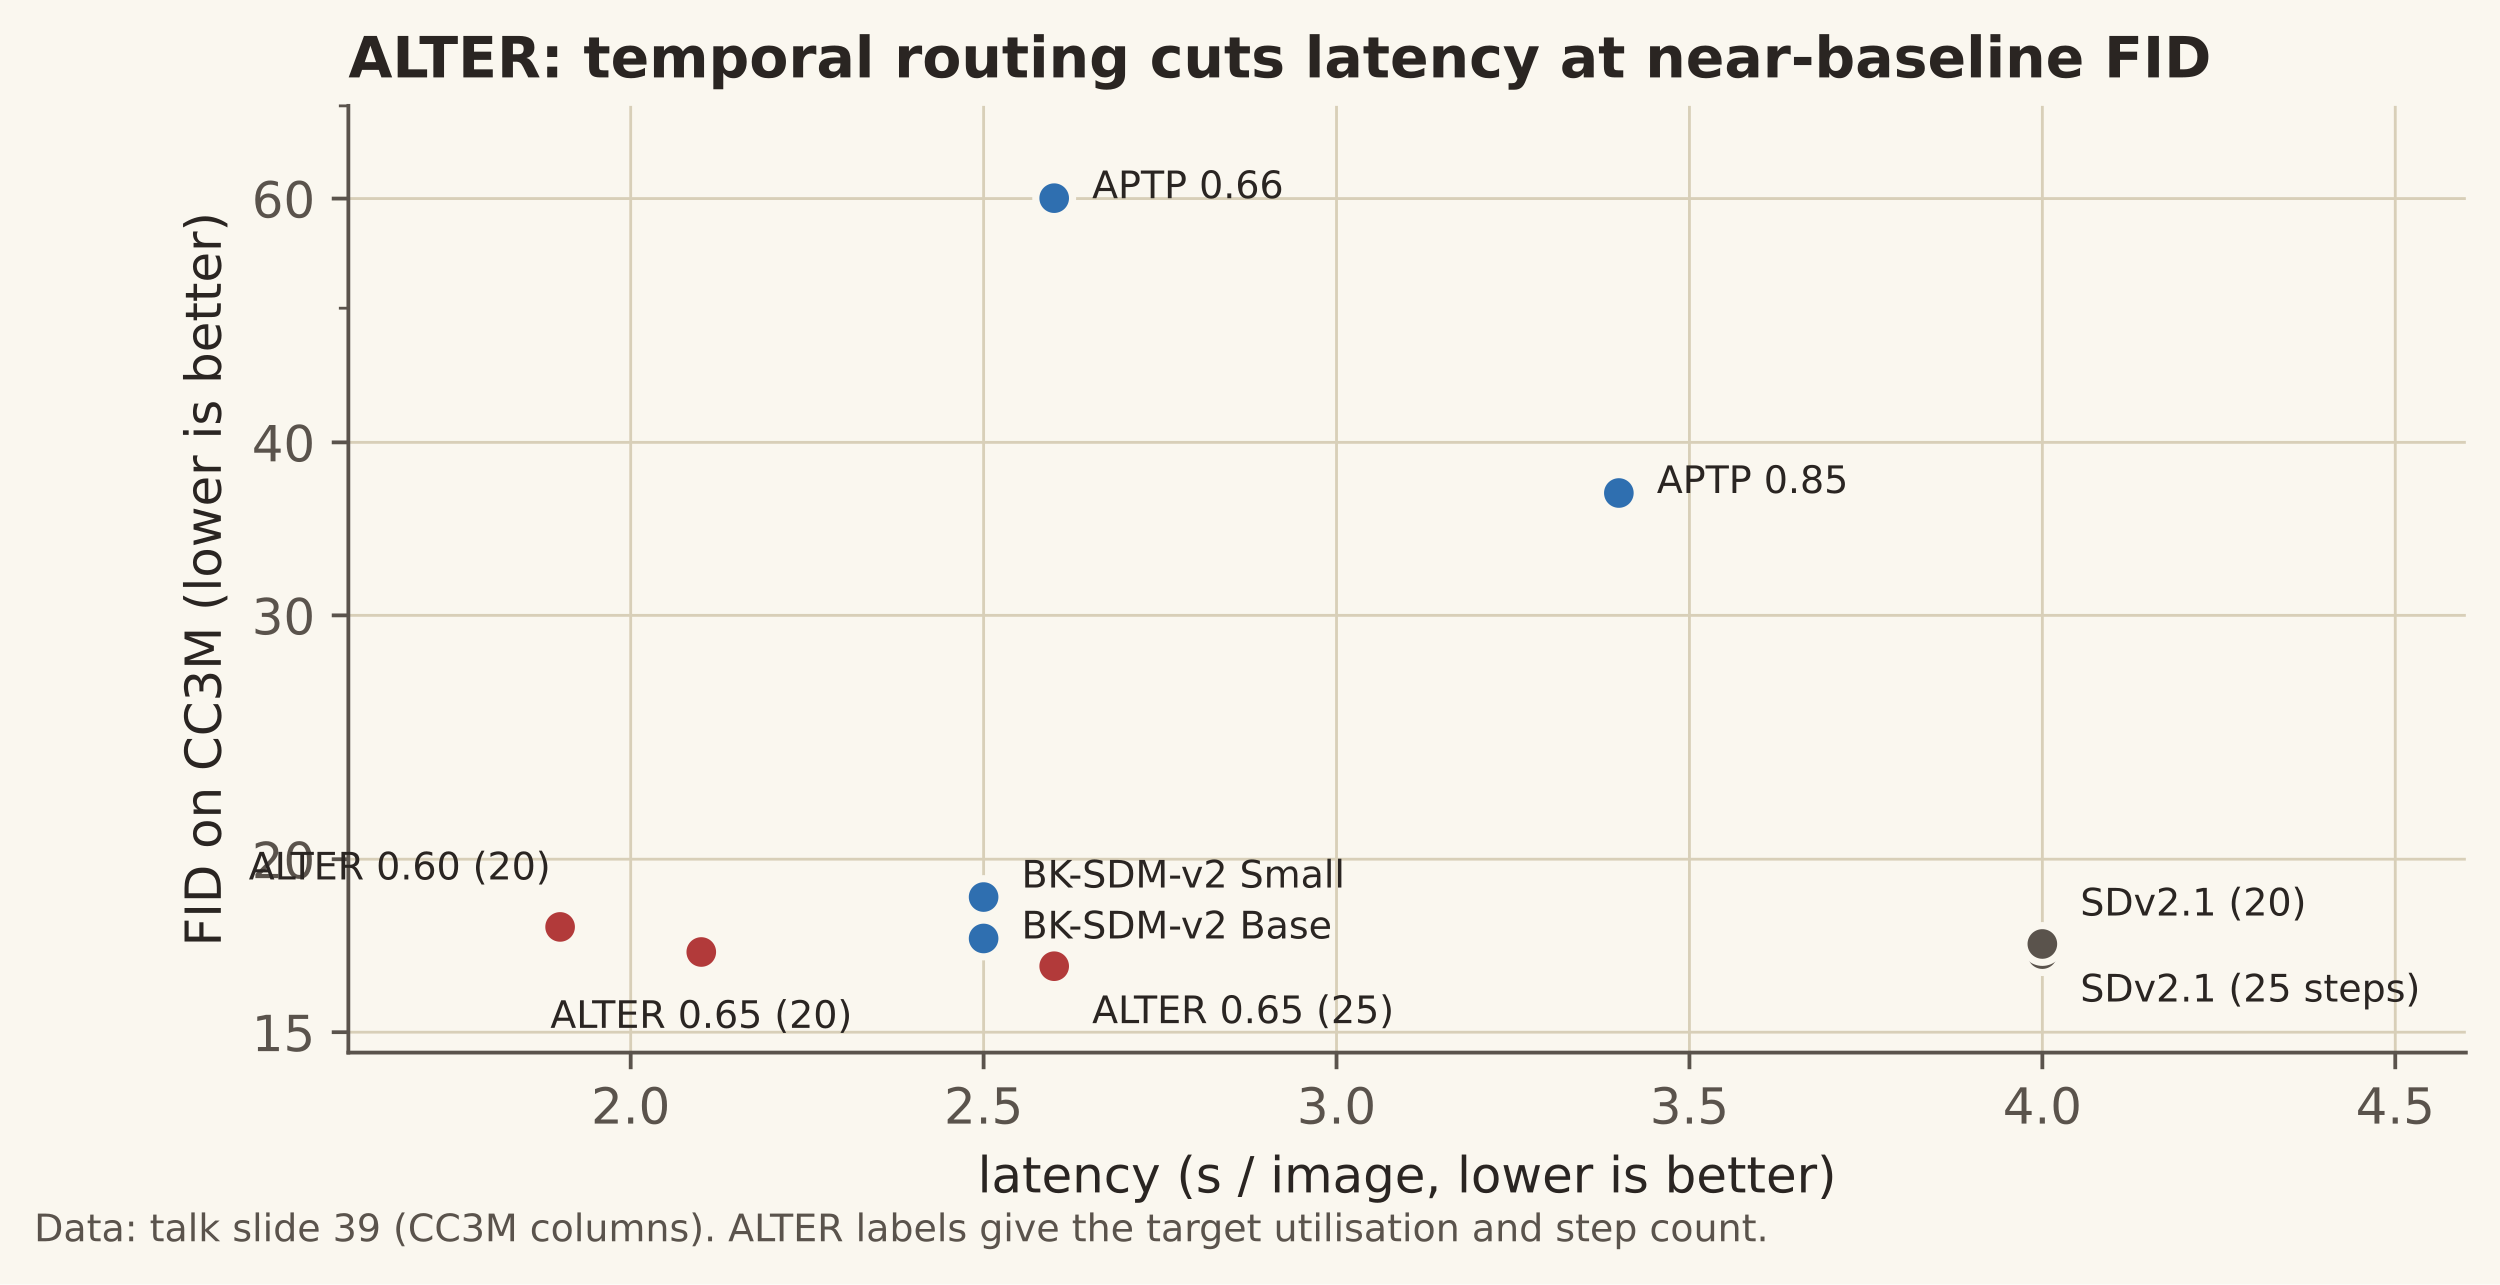
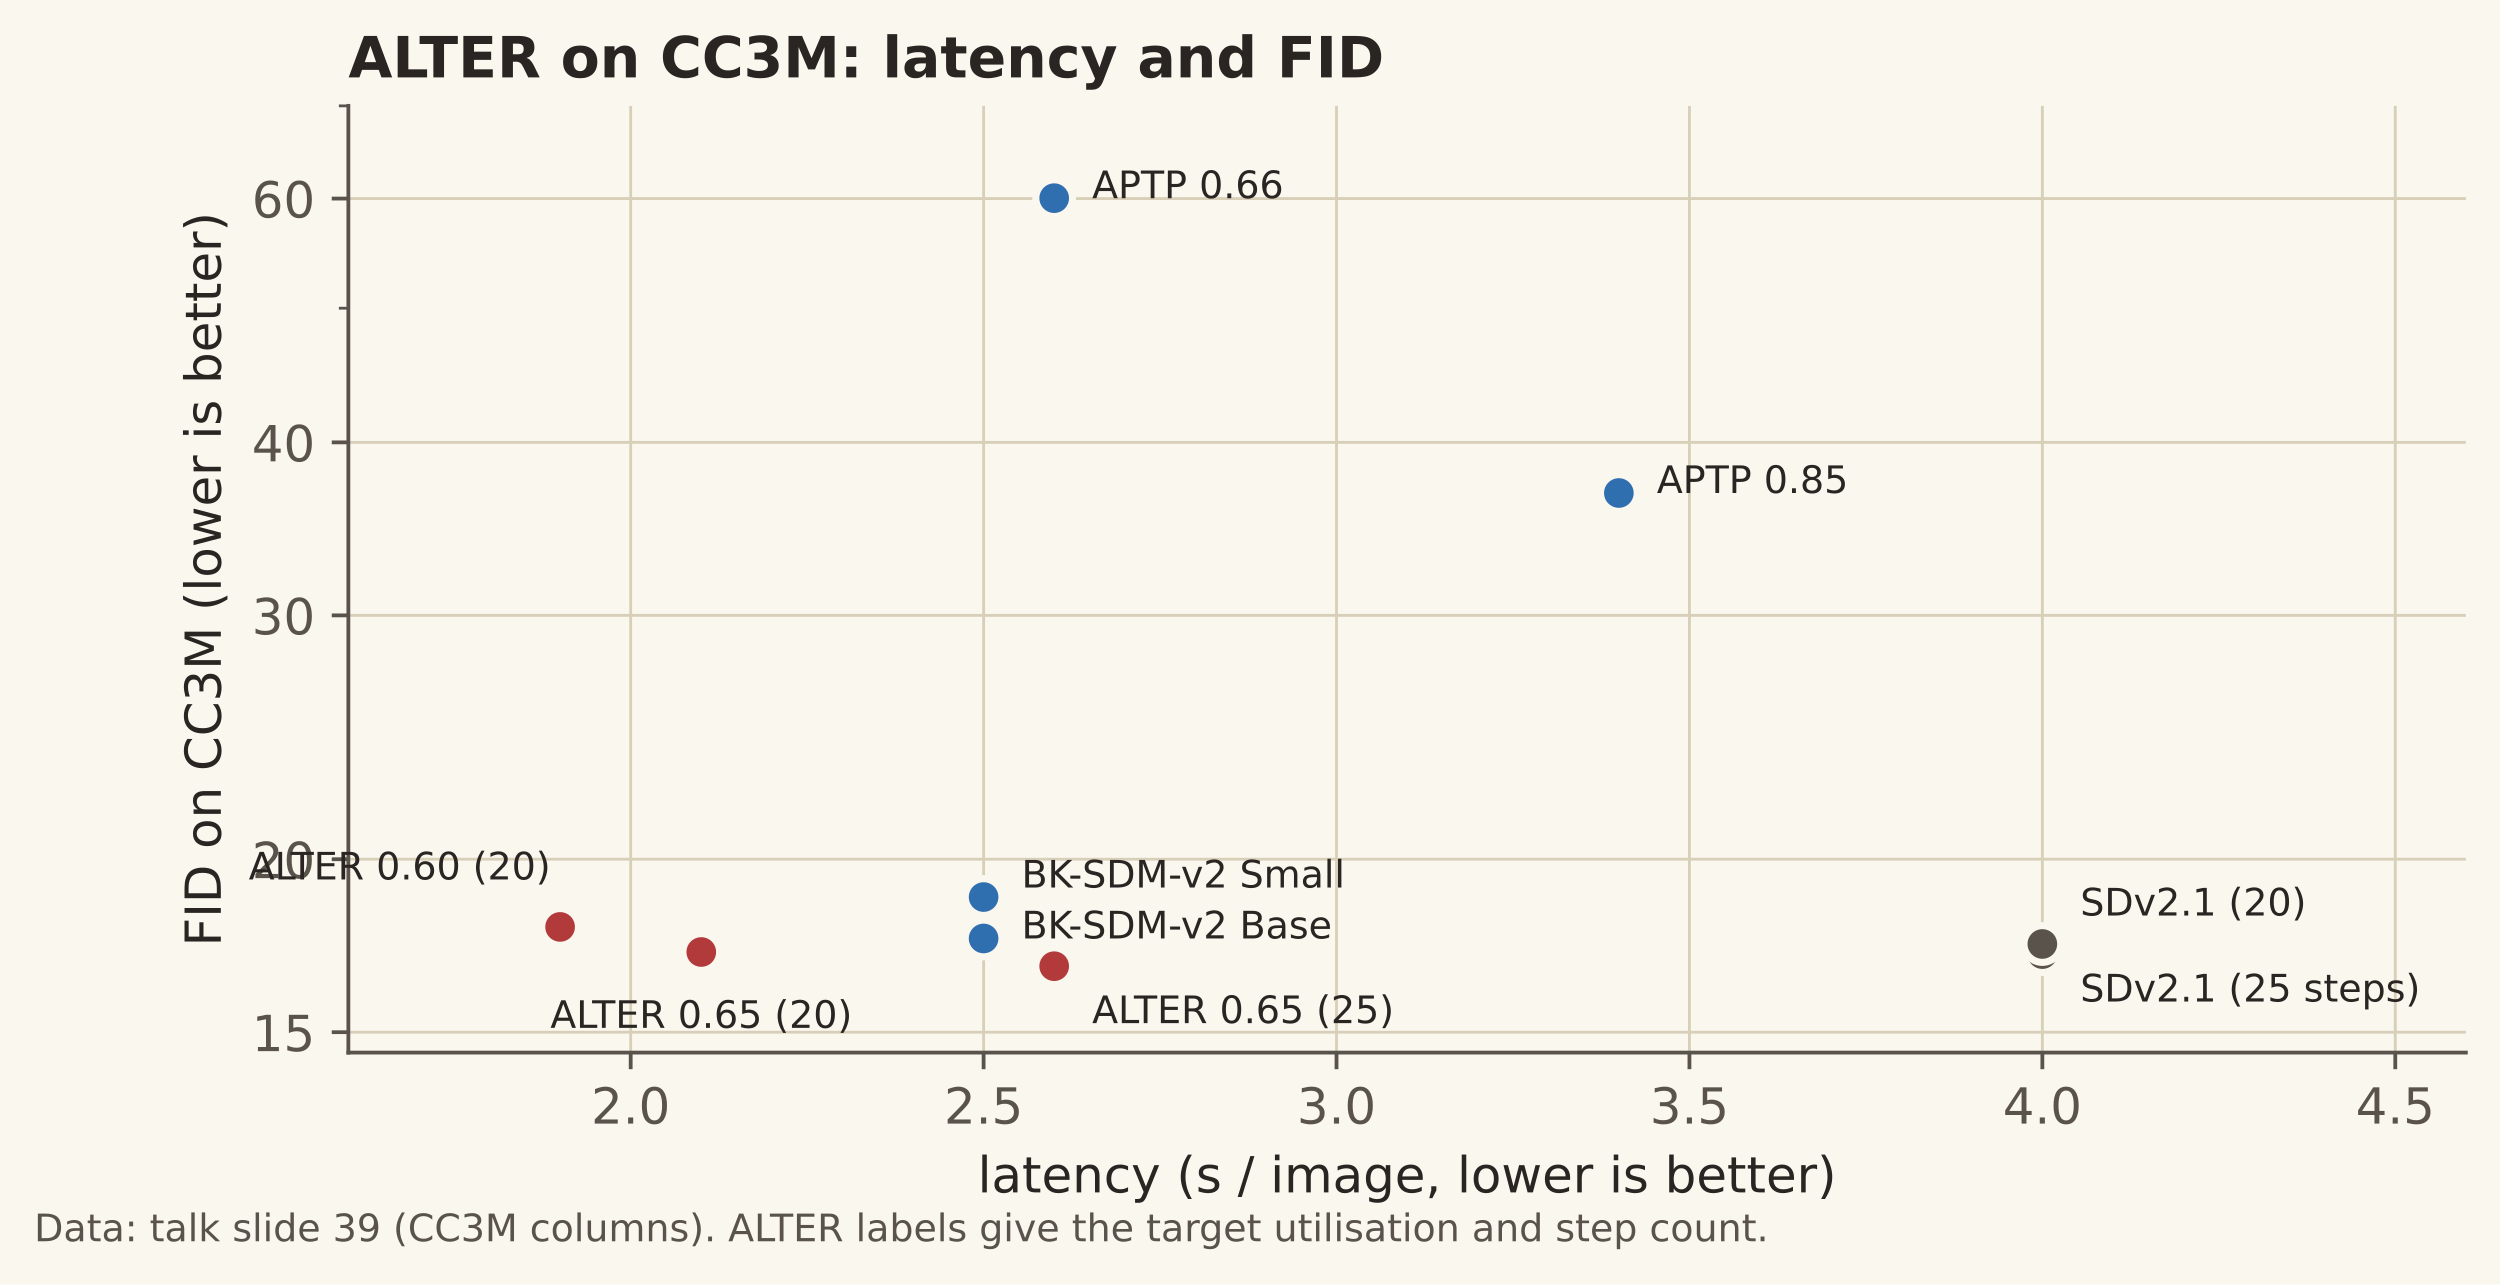
<svg xmlns="http://www.w3.org/2000/svg" xmlns:xlink="http://www.w3.org/1999/xlink" width="527.04pt" height="270.799pt" viewBox="0 0 527.04 270.799" version="1.1">
  <defs>
    <style type="text/css">*{stroke-linejoin: round; stroke-linecap: butt}</style>
  </defs>
  <g id="figure_1">
    <g id="patch_1">
      <path d="M 0 270.799  L 527.04 270.799  L 527.04 0  L 0 0  z " style="fill: #faf7ef" />
    </g>
    <g id="axes_1">
      <g id="patch_2">
        <path d="M 73.44 221.902  L 519.84 221.902  L 519.84 22.318  L 73.44 22.318  z " style="fill: #faf7ef" />
      </g>
      <g id="matplotlib.axis_1">
        <g id="xtick_1">
          <g id="line2d_1">
-             <path d="M 132.96 221.902  L 132.96 22.318  " clip-path="url(#p059007b28c)" style="fill: none; stroke: #d8cfb8; stroke-width: 0.6; stroke-linecap: square" />
+             <path d="M 132.96 221.902  L 132.96 22.318  " clip-path="url(#p766957006e)" style="fill: none; stroke: #d8cfb8; stroke-width: 0.6; stroke-linecap: square" />
          </g>
          <g id="line2d_2">
            <defs>
-               <path id="m5528b6b64a" d="M 0 0  L 0 3.5  " style="stroke: #5a534c; stroke-width: 0.8" />
+               <path id="mb7063ffbf7" d="M 0 0  L 0 3.5  " style="stroke: #5a534c; stroke-width: 0.8" />
            </defs>
            <g>
-               <use xlink:href="#m5528b6b64a" x="132.96" y="221.902" style="fill: #5a534c; stroke: #5a534c; stroke-width: 0.8" />
+               <use xlink:href="#mb7063ffbf7" x="132.96" y="221.902" style="fill: #5a534c; stroke: #5a534c; stroke-width: 0.8" />
            </g>
          </g>
          <g id="text_1">
            <text style="font-size: 10.5px; font-family: 'DejaVu Sans'; text-anchor: middle; fill: #5a534c" x="132.96" y="236.88" transform="rotate(-0 132.96 236.8797)">2.0</text>
          </g>
        </g>
        <g id="xtick_2">
          <g id="line2d_3">
-             <path d="M 207.36 221.902  L 207.36 22.318  " clip-path="url(#p059007b28c)" style="fill: none; stroke: #d8cfb8; stroke-width: 0.6; stroke-linecap: square" />
+             <path d="M 207.36 221.902  L 207.36 22.318  " clip-path="url(#p766957006e)" style="fill: none; stroke: #d8cfb8; stroke-width: 0.6; stroke-linecap: square" />
          </g>
          <g id="line2d_4">
            <g>
-               <use xlink:href="#m5528b6b64a" x="207.36" y="221.902" style="fill: #5a534c; stroke: #5a534c; stroke-width: 0.8" />
+               <use xlink:href="#mb7063ffbf7" x="207.36" y="221.902" style="fill: #5a534c; stroke: #5a534c; stroke-width: 0.8" />
            </g>
          </g>
          <g id="text_2">
            <text style="font-size: 10.5px; font-family: 'DejaVu Sans'; text-anchor: middle; fill: #5a534c" x="207.36" y="236.88" transform="rotate(-0 207.36 236.8797)">2.5</text>
          </g>
        </g>
        <g id="xtick_3">
          <g id="line2d_5">
-             <path d="M 281.76 221.902  L 281.76 22.318  " clip-path="url(#p059007b28c)" style="fill: none; stroke: #d8cfb8; stroke-width: 0.6; stroke-linecap: square" />
+             <path d="M 281.76 221.902  L 281.76 22.318  " clip-path="url(#p766957006e)" style="fill: none; stroke: #d8cfb8; stroke-width: 0.6; stroke-linecap: square" />
          </g>
          <g id="line2d_6">
            <g>
-               <use xlink:href="#m5528b6b64a" x="281.76" y="221.902" style="fill: #5a534c; stroke: #5a534c; stroke-width: 0.8" />
+               <use xlink:href="#mb7063ffbf7" x="281.76" y="221.902" style="fill: #5a534c; stroke: #5a534c; stroke-width: 0.8" />
            </g>
          </g>
          <g id="text_3">
            <text style="font-size: 10.5px; font-family: 'DejaVu Sans'; text-anchor: middle; fill: #5a534c" x="281.76" y="236.88" transform="rotate(-0 281.76 236.8797)">3.0</text>
          </g>
        </g>
        <g id="xtick_4">
          <g id="line2d_7">
-             <path d="M 356.16 221.902  L 356.16 22.318  " clip-path="url(#p059007b28c)" style="fill: none; stroke: #d8cfb8; stroke-width: 0.6; stroke-linecap: square" />
+             <path d="M 356.16 221.902  L 356.16 22.318  " clip-path="url(#p766957006e)" style="fill: none; stroke: #d8cfb8; stroke-width: 0.6; stroke-linecap: square" />
          </g>
          <g id="line2d_8">
            <g>
-               <use xlink:href="#m5528b6b64a" x="356.16" y="221.902" style="fill: #5a534c; stroke: #5a534c; stroke-width: 0.8" />
+               <use xlink:href="#mb7063ffbf7" x="356.16" y="221.902" style="fill: #5a534c; stroke: #5a534c; stroke-width: 0.8" />
            </g>
          </g>
          <g id="text_4">
            <text style="font-size: 10.5px; font-family: 'DejaVu Sans'; text-anchor: middle; fill: #5a534c" x="356.16" y="236.88" transform="rotate(-0 356.16 236.8797)">3.5</text>
          </g>
        </g>
        <g id="xtick_5">
          <g id="line2d_9">
-             <path d="M 430.56 221.902  L 430.56 22.318  " clip-path="url(#p059007b28c)" style="fill: none; stroke: #d8cfb8; stroke-width: 0.6; stroke-linecap: square" />
+             <path d="M 430.56 221.902  L 430.56 22.318  " clip-path="url(#p766957006e)" style="fill: none; stroke: #d8cfb8; stroke-width: 0.6; stroke-linecap: square" />
          </g>
          <g id="line2d_10">
            <g>
-               <use xlink:href="#m5528b6b64a" x="430.56" y="221.902" style="fill: #5a534c; stroke: #5a534c; stroke-width: 0.8" />
+               <use xlink:href="#mb7063ffbf7" x="430.56" y="221.902" style="fill: #5a534c; stroke: #5a534c; stroke-width: 0.8" />
            </g>
          </g>
          <g id="text_5">
            <text style="font-size: 10.5px; font-family: 'DejaVu Sans'; text-anchor: middle; fill: #5a534c" x="430.56" y="236.88" transform="rotate(-0 430.56 236.8797)">4.0</text>
          </g>
        </g>
        <g id="xtick_6">
          <g id="line2d_11">
-             <path d="M 504.96 221.902  L 504.96 22.318  " clip-path="url(#p059007b28c)" style="fill: none; stroke: #d8cfb8; stroke-width: 0.6; stroke-linecap: square" />
+             <path d="M 504.96 221.902  L 504.96 22.318  " clip-path="url(#p766957006e)" style="fill: none; stroke: #d8cfb8; stroke-width: 0.6; stroke-linecap: square" />
          </g>
          <g id="line2d_12">
            <g>
-               <use xlink:href="#m5528b6b64a" x="504.96" y="221.902" style="fill: #5a534c; stroke: #5a534c; stroke-width: 0.8" />
+               <use xlink:href="#mb7063ffbf7" x="504.96" y="221.902" style="fill: #5a534c; stroke: #5a534c; stroke-width: 0.8" />
            </g>
          </g>
          <g id="text_6">
            <text style="font-size: 10.5px; font-family: 'DejaVu Sans'; text-anchor: middle; fill: #5a534c" x="504.96" y="236.88" transform="rotate(-0 504.96 236.8797)">4.5</text>
          </g>
        </g>
        <g id="text_7">
          <text style="font-size: 10.5px; font-family: 'DejaVu Sans'; text-anchor: middle; fill: #2a2522" x="296.64" y="251.38" transform="rotate(-0 296.64 251.3805)">latency (s / image, lower is better)</text>
        </g>
      </g>
      <g id="matplotlib.axis_2">
        <g id="ytick_1">
          <g id="line2d_13">
-             <path d="M 73.44 217.604  L 519.84 217.604  " clip-path="url(#p059007b28c)" style="fill: none; stroke: #d8cfb8; stroke-width: 0.6; stroke-linecap: square" />
+             <path d="M 73.44 217.604  L 519.84 217.604  " clip-path="url(#p766957006e)" style="fill: none; stroke: #d8cfb8; stroke-width: 0.6; stroke-linecap: square" />
          </g>
          <g id="line2d_14">
            <defs>
-               <path id="m04e113303c" d="M 0 0  L -3.5 0  " style="stroke: #5a534c; stroke-width: 0.8" />
+               <path id="m81c054390f" d="M 0 0  L -3.5 0  " style="stroke: #5a534c; stroke-width: 0.8" />
            </defs>
            <g>
-               <use xlink:href="#m04e113303c" x="73.44" y="217.604" style="fill: #5a534c; stroke: #5a534c; stroke-width: 0.8" />
+               <use xlink:href="#m81c054390f" x="73.44" y="217.604" style="fill: #5a534c; stroke: #5a534c; stroke-width: 0.8" />
            </g>
          </g>
          <g id="text_8">
            <text style="font-size: 10.5px; font-family: 'DejaVu Sans'; text-anchor: end; fill: #5a534c" x="66.44" y="221.593" transform="rotate(-0 66.44 221.5931)">15</text>
          </g>
        </g>
        <g id="ytick_2">
          <g id="line2d_15">
-             <path d="M 73.44 181.134  L 519.84 181.134  " clip-path="url(#p059007b28c)" style="fill: none; stroke: #d8cfb8; stroke-width: 0.6; stroke-linecap: square" />
+             <path d="M 73.44 181.134  L 519.84 181.134  " clip-path="url(#p766957006e)" style="fill: none; stroke: #d8cfb8; stroke-width: 0.6; stroke-linecap: square" />
          </g>
          <g id="line2d_16">
            <g>
-               <use xlink:href="#m04e113303c" x="73.44" y="181.134" style="fill: #5a534c; stroke: #5a534c; stroke-width: 0.8" />
+               <use xlink:href="#m81c054390f" x="73.44" y="181.134" style="fill: #5a534c; stroke: #5a534c; stroke-width: 0.8" />
            </g>
          </g>
          <g id="text_9">
            <text style="font-size: 10.5px; font-family: 'DejaVu Sans'; text-anchor: end; fill: #5a534c" x="66.44" y="185.123" transform="rotate(-0 66.44 185.1229)">20</text>
          </g>
        </g>
        <g id="ytick_3">
          <g id="line2d_17">
-             <path d="M 73.44 129.732  L 519.84 129.732  " clip-path="url(#p059007b28c)" style="fill: none; stroke: #d8cfb8; stroke-width: 0.6; stroke-linecap: square" />
+             <path d="M 73.44 129.732  L 519.84 129.732  " clip-path="url(#p766957006e)" style="fill: none; stroke: #d8cfb8; stroke-width: 0.6; stroke-linecap: square" />
          </g>
          <g id="line2d_18">
            <g>
-               <use xlink:href="#m04e113303c" x="73.44" y="129.732" style="fill: #5a534c; stroke: #5a534c; stroke-width: 0.8" />
+               <use xlink:href="#m81c054390f" x="73.44" y="129.732" style="fill: #5a534c; stroke: #5a534c; stroke-width: 0.8" />
            </g>
          </g>
          <g id="text_10">
            <text style="font-size: 10.5px; font-family: 'DejaVu Sans'; text-anchor: end; fill: #5a534c" x="66.44" y="133.721" transform="rotate(-0 66.44 133.721)">30</text>
          </g>
        </g>
        <g id="ytick_4">
          <g id="line2d_19">
-             <path d="M 73.44 93.262  L 519.84 93.262  " clip-path="url(#p059007b28c)" style="fill: none; stroke: #d8cfb8; stroke-width: 0.6; stroke-linecap: square" />
+             <path d="M 73.44 93.262  L 519.84 93.262  " clip-path="url(#p766957006e)" style="fill: none; stroke: #d8cfb8; stroke-width: 0.6; stroke-linecap: square" />
          </g>
          <g id="line2d_20">
            <g>
-               <use xlink:href="#m04e113303c" x="73.44" y="93.262" style="fill: #5a534c; stroke: #5a534c; stroke-width: 0.8" />
+               <use xlink:href="#m81c054390f" x="73.44" y="93.262" style="fill: #5a534c; stroke: #5a534c; stroke-width: 0.8" />
            </g>
          </g>
          <g id="text_11">
            <text style="font-size: 10.5px; font-family: 'DejaVu Sans'; text-anchor: end; fill: #5a534c" x="66.44" y="97.251" transform="rotate(-0 66.44 97.25084)">40</text>
          </g>
        </g>
        <g id="ytick_5">
          <g id="line2d_21">
-             <path d="M 73.44 41.86  L 519.84 41.86  " clip-path="url(#p059007b28c)" style="fill: none; stroke: #d8cfb8; stroke-width: 0.6; stroke-linecap: square" />
+             <path d="M 73.44 41.86  L 519.84 41.86  " clip-path="url(#p766957006e)" style="fill: none; stroke: #d8cfb8; stroke-width: 0.6; stroke-linecap: square" />
          </g>
          <g id="line2d_22">
            <g>
-               <use xlink:href="#m04e113303c" x="73.44" y="41.86" style="fill: #5a534c; stroke: #5a534c; stroke-width: 0.8" />
+               <use xlink:href="#m81c054390f" x="73.44" y="41.86" style="fill: #5a534c; stroke: #5a534c; stroke-width: 0.8" />
            </g>
          </g>
          <g id="text_12">
            <text style="font-size: 10.5px; font-family: 'DejaVu Sans'; text-anchor: end; fill: #5a534c" x="66.44" y="45.849" transform="rotate(-0 66.44 45.84898)">60</text>
          </g>
        </g>
        <g id="ytick_6">
          <g id="line2d_23">
            <defs>
-               <path id="m75a5b6ddb4" d="M 0 0  L -2 0  " style="stroke: #5a534c; stroke-width: 0.6" />
+               <path id="m1494fd68a2" d="M 0 0  L -2 0  " style="stroke: #5a534c; stroke-width: 0.6" />
            </defs>
            <g>
-               <use xlink:href="#m75a5b6ddb4" x="73.44" y="64.974" style="fill: #5a534c; stroke: #5a534c; stroke-width: 0.6" />
+               <use xlink:href="#m1494fd68a2" x="73.44" y="64.974" style="fill: #5a534c; stroke: #5a534c; stroke-width: 0.6" />
            </g>
          </g>
        </g>
        <g id="ytick_7">
          <g id="line2d_24">
            <g>
-               <use xlink:href="#m75a5b6ddb4" x="73.44" y="22.318" style="fill: #5a534c; stroke: #5a534c; stroke-width: 0.6" />
+               <use xlink:href="#m1494fd68a2" x="73.44" y="22.318" style="fill: #5a534c; stroke: #5a534c; stroke-width: 0.6" />
            </g>
          </g>
        </g>
        <g id="text_13">
          <text style="font-size: 10.5px; font-family: 'DejaVu Sans'; text-anchor: middle; fill: #2a2522" x="46.556" y="122.11" transform="rotate(-90 46.55629 122.1101)">FID on CC3M (lower is better)</text>
        </g>
      </g>
      <g id="patch_3">
        <path d="M 73.44 221.902  L 73.44 22.318  " style="fill: none; stroke: #5a534c; stroke-width: 0.8; stroke-linejoin: miter; stroke-linecap: square" />
      </g>
      <g id="patch_4">
        <path d="M 73.44 221.902  L 519.84 221.902  " style="fill: none; stroke: #5a534c; stroke-width: 0.8; stroke-linejoin: miter; stroke-linecap: square" />
      </g>
      <g id="PathCollection_1">
        <defs>
-           <path id="m4f530d9a2e" d="M 0 3.873  C 1.027 3.873 2.012 3.465 2.739 2.739  C 3.465 2.012 3.873 1.027 3.873 0  C 3.873 -1.027 3.465 -2.012 2.739 -2.739  C 2.012 -3.465 1.027 -3.873 0 -3.873  C -1.027 -3.873 -2.012 -3.465 -2.739 -2.739  C -3.465 -2.012 -3.873 -1.027 -3.873 0  C -3.873 1.027 -3.465 2.012 -2.739 2.739  C -2.012 3.465 -1.027 3.873 0 3.873  z " style="stroke: #faf7ef; stroke-width: 1.5" />
+           <path id="mcc4df5c016" d="M 0 3.873  C 1.027 3.873 2.012 3.465 2.739 2.739  C 3.465 2.012 3.873 1.027 3.873 0  C 3.873 -1.027 3.465 -2.012 2.739 -2.739  C 2.012 -3.465 1.027 -3.873 0 -3.873  C -1.027 -3.873 -2.012 -3.465 -2.739 -2.739  C -3.465 -2.012 -3.873 -1.027 -3.873 0  C -3.873 1.027 -3.465 2.012 -2.739 2.739  C -2.012 3.465 -1.027 3.873 0 3.873  z " style="stroke: #faf7ef; stroke-width: 1.5" />
        </defs>
-         <g clip-path="url(#p059007b28c)">
-           <use xlink:href="#m4f530d9a2e" x="430.56" y="201.142" style="fill: #5a534c; stroke: #faf7ef; stroke-width: 1.5" />
+         <g clip-path="url(#p766957006e)">
+           <use xlink:href="#mcc4df5c016" x="430.56" y="201.142" style="fill: #5a534c; stroke: #faf7ef; stroke-width: 1.5" />
        </g>
      </g>
      <g id="text_14">
        <text style="font-size: 8px; font-family: 'DejaVu Sans'; text-anchor: start; fill: #2a2522" x="438.56" y="211.142" transform="rotate(-0 438.56 211.1419)">SDv2.1 (25 steps)</text>
      </g>
      <g id="PathCollection_2">
-         <g clip-path="url(#p059007b28c)">
-           <use xlink:href="#m4f530d9a2e" x="430.56" y="199.008" style="fill: #5a534c; stroke: #faf7ef; stroke-width: 1.5" />
+         <g clip-path="url(#p766957006e)">
+           <use xlink:href="#mcc4df5c016" x="430.56" y="199.008" style="fill: #5a534c; stroke: #faf7ef; stroke-width: 1.5" />
        </g>
      </g>
      <g id="text_15">
        <text style="font-size: 8px; font-family: 'DejaVu Sans'; text-anchor: start; fill: #2a2522" x="438.56" y="193.008" transform="rotate(-0 438.56 193.0075)">SDv2.1 (20)</text>
      </g>
      <g id="PathCollection_3">
        <defs>
-           <path id="mfec252e2cd" d="M 0 3.873  C 1.027 3.873 2.012 3.465 2.739 2.739  C 3.465 2.012 3.873 1.027 3.873 0  C 3.873 -1.027 3.465 -2.012 2.739 -2.739  C 2.012 -3.465 1.027 -3.873 0 -3.873  C -1.027 -3.873 -2.012 -3.465 -2.739 -2.739  C -3.465 -2.012 -3.873 -1.027 -3.873 0  C -3.873 1.027 -3.465 2.012 -2.739 2.739  C -2.012 3.465 -1.027 3.873 0 3.873  z " style="stroke: #faf7ef; stroke-width: 1.5" />
+           <path id="mc2ac855876" d="M 0 3.873  C 1.027 3.873 2.012 3.465 2.739 2.739  C 3.465 2.012 3.873 1.027 3.873 0  C 3.873 -1.027 3.465 -2.012 2.739 -2.739  C 2.012 -3.465 1.027 -3.873 0 -3.873  C -1.027 -3.873 -2.012 -3.465 -2.739 -2.739  C -3.465 -2.012 -3.873 -1.027 -3.873 0  C -3.873 1.027 -3.465 2.012 -2.739 2.739  C -2.012 3.465 -1.027 3.873 0 3.873  z " style="stroke: #faf7ef; stroke-width: 1.5" />
        </defs>
-         <g clip-path="url(#p059007b28c)">
-           <use xlink:href="#mfec252e2cd" x="207.36" y="197.845" style="fill: #2f6fb0; stroke: #faf7ef; stroke-width: 1.5" />
+         <g clip-path="url(#p766957006e)">
+           <use xlink:href="#mc2ac855876" x="207.36" y="197.845" style="fill: #2f6fb0; stroke: #faf7ef; stroke-width: 1.5" />
        </g>
      </g>
      <g id="text_16">
        <text style="font-size: 8px; font-family: 'DejaVu Sans'; text-anchor: start; fill: #2a2522" x="215.36" y="197.845" transform="rotate(-0 215.36 197.8451)">BK-SDM-v2 Base</text>
      </g>
      <g id="PathCollection_4">
-         <g clip-path="url(#p059007b28c)">
-           <use xlink:href="#mfec252e2cd" x="207.36" y="189.113" style="fill: #2f6fb0; stroke: #faf7ef; stroke-width: 1.5" />
+         <g clip-path="url(#p766957006e)">
+           <use xlink:href="#mc2ac855876" x="207.36" y="189.113" style="fill: #2f6fb0; stroke: #faf7ef; stroke-width: 1.5" />
        </g>
      </g>
      <g id="text_17">
        <text style="font-size: 8px; font-family: 'DejaVu Sans'; text-anchor: start; fill: #2a2522" x="215.36" y="187.113" transform="rotate(-0 215.36 187.1132)">BK-SDM-v2 Small</text>
      </g>
      <g id="PathCollection_5">
-         <g clip-path="url(#p059007b28c)">
-           <use xlink:href="#mfec252e2cd" x="341.28" y="103.936" style="fill: #2f6fb0; stroke: #faf7ef; stroke-width: 1.5" />
+         <g clip-path="url(#p766957006e)">
+           <use xlink:href="#mc2ac855876" x="341.28" y="103.936" style="fill: #2f6fb0; stroke: #faf7ef; stroke-width: 1.5" />
        </g>
      </g>
      <g id="text_18">
        <text style="font-size: 8px; font-family: 'DejaVu Sans'; text-anchor: start; fill: #2a2522" x="349.28" y="103.936" transform="rotate(-0 349.28 103.936)">APTP 0.85</text>
      </g>
      <g id="PathCollection_6">
-         <g clip-path="url(#p059007b28c)">
-           <use xlink:href="#mfec252e2cd" x="222.24" y="41.776" style="fill: #2f6fb0; stroke: #faf7ef; stroke-width: 1.5" />
+         <g clip-path="url(#p766957006e)">
+           <use xlink:href="#mc2ac855876" x="222.24" y="41.776" style="fill: #2f6fb0; stroke: #faf7ef; stroke-width: 1.5" />
        </g>
      </g>
      <g id="text_19">
        <text style="font-size: 8px; font-family: 'DejaVu Sans'; text-anchor: start; fill: #2a2522" x="230.24" y="41.776" transform="rotate(-0 230.24 41.77572)">APTP 0.66</text>
      </g>
      <g id="PathCollection_7">
        <defs>
-           <path id="mc11d87fccf" d="M 0 3.873  C 1.027 3.873 2.012 3.465 2.739 2.739  C 3.465 2.012 3.873 1.027 3.873 0  C 3.873 -1.027 3.465 -2.012 2.739 -2.739  C 2.012 -3.465 1.027 -3.873 0 -3.873  C -1.027 -3.873 -2.012 -3.465 -2.739 -2.739  C -3.465 -2.012 -3.873 -1.027 -3.873 0  C -3.873 1.027 -3.465 2.012 -2.739 2.739  C -2.012 3.465 -1.027 3.873 0 3.873  z " style="stroke: #faf7ef; stroke-width: 1.5" />
+           <path id="m41a0a717a8" d="M 0 3.873  C 1.027 3.873 2.012 3.465 2.739 2.739  C 3.465 2.012 3.873 1.027 3.873 0  C 3.873 -1.027 3.465 -2.012 2.739 -2.739  C 2.012 -3.465 1.027 -3.873 0 -3.873  C -1.027 -3.873 -2.012 -3.465 -2.739 -2.739  C -3.465 -2.012 -3.873 -1.027 -3.873 0  C -3.873 1.027 -3.465 2.012 -2.739 2.739  C -2.012 3.465 -1.027 3.873 0 3.873  z " style="stroke: #faf7ef; stroke-width: 1.5" />
        </defs>
-         <g clip-path="url(#p059007b28c)">
-           <use xlink:href="#mc11d87fccf" x="222.24" y="203.691" style="fill: #b23a3a; stroke: #faf7ef; stroke-width: 1.5" />
+         <g clip-path="url(#p766957006e)">
+           <use xlink:href="#m41a0a717a8" x="222.24" y="203.691" style="fill: #b23a3a; stroke: #faf7ef; stroke-width: 1.5" />
        </g>
      </g>
      <g id="text_20">
        <text style="font-size: 8px; font-family: 'DejaVu Sans'; text-anchor: start; fill: #2a2522" x="230.24" y="215.691" transform="rotate(-0 230.24 215.6909)">ALTER 0.65 (25)</text>
      </g>
      <g id="PathCollection_8">
-         <g clip-path="url(#p059007b28c)">
-           <use xlink:href="#mc11d87fccf" x="147.84" y="200.697" style="fill: #b23a3a; stroke: #faf7ef; stroke-width: 1.5" />
+         <g clip-path="url(#p766957006e)">
+           <use xlink:href="#m41a0a717a8" x="147.84" y="200.697" style="fill: #b23a3a; stroke: #faf7ef; stroke-width: 1.5" />
        </g>
      </g>
      <g id="text_21">
        <text style="font-size: 8px; font-family: 'DejaVu Sans'; text-anchor: middle; fill: #2a2522" x="147.84" y="216.697" transform="rotate(-0 147.84 216.6973)">ALTER 0.65 (20)</text>
      </g>
      <g id="PathCollection_9">
-         <g clip-path="url(#p059007b28c)">
-           <use xlink:href="#mc11d87fccf" x="118.08" y="195.41" style="fill: #b23a3a; stroke: #faf7ef; stroke-width: 1.5" />
+         <g clip-path="url(#p766957006e)">
+           <use xlink:href="#m41a0a717a8" x="118.08" y="195.41" style="fill: #b23a3a; stroke: #faf7ef; stroke-width: 1.5" />
        </g>
      </g>
      <g id="text_22">
        <text style="font-size: 8px; font-family: 'DejaVu Sans'; text-anchor: end; fill: #2a2522" x="116.08" y="185.41" transform="rotate(-0 116.08 185.4099)">ALTER 0.60 (20)</text>
      </g>
      <g id="text_23">
-         <text style="font-weight: 700; font-size: 12px; font-family: 'DejaVu Sans'; text-anchor: start; fill: #2a2522" x="73.44" y="16.318" transform="rotate(-0 73.44 16.31812)">ALTER: temporal routing cuts latency at near-baseline FID</text>
+         <text style="font-weight: 700; font-size: 12px; font-family: 'DejaVu Sans'; text-anchor: start; fill: #2a2522" x="73.44" y="16.318" transform="rotate(-0 73.44 16.31812)">ALTER on CC3M: latency and FID</text>
      </g>
    </g>
    <g id="text_24">
      <text style="font-size: 8px; font-family: 'DejaVu Sans'; text-anchor: start; fill: #5a534c" x="7.2" y="261.677" transform="rotate(-0 7.2 261.6769)">Data: talk slide 39 (CC3M columns). ALTER labels give the target utilisation and step count.</text>
    </g>
  </g>
  <defs>
-     <clipPath id="p059007b28c">
+     <clipPath id="p766957006e">
      <rect x="73.44" y="22.318" width="446.4" height="199.584" />
    </clipPath>
  </defs>
</svg>
